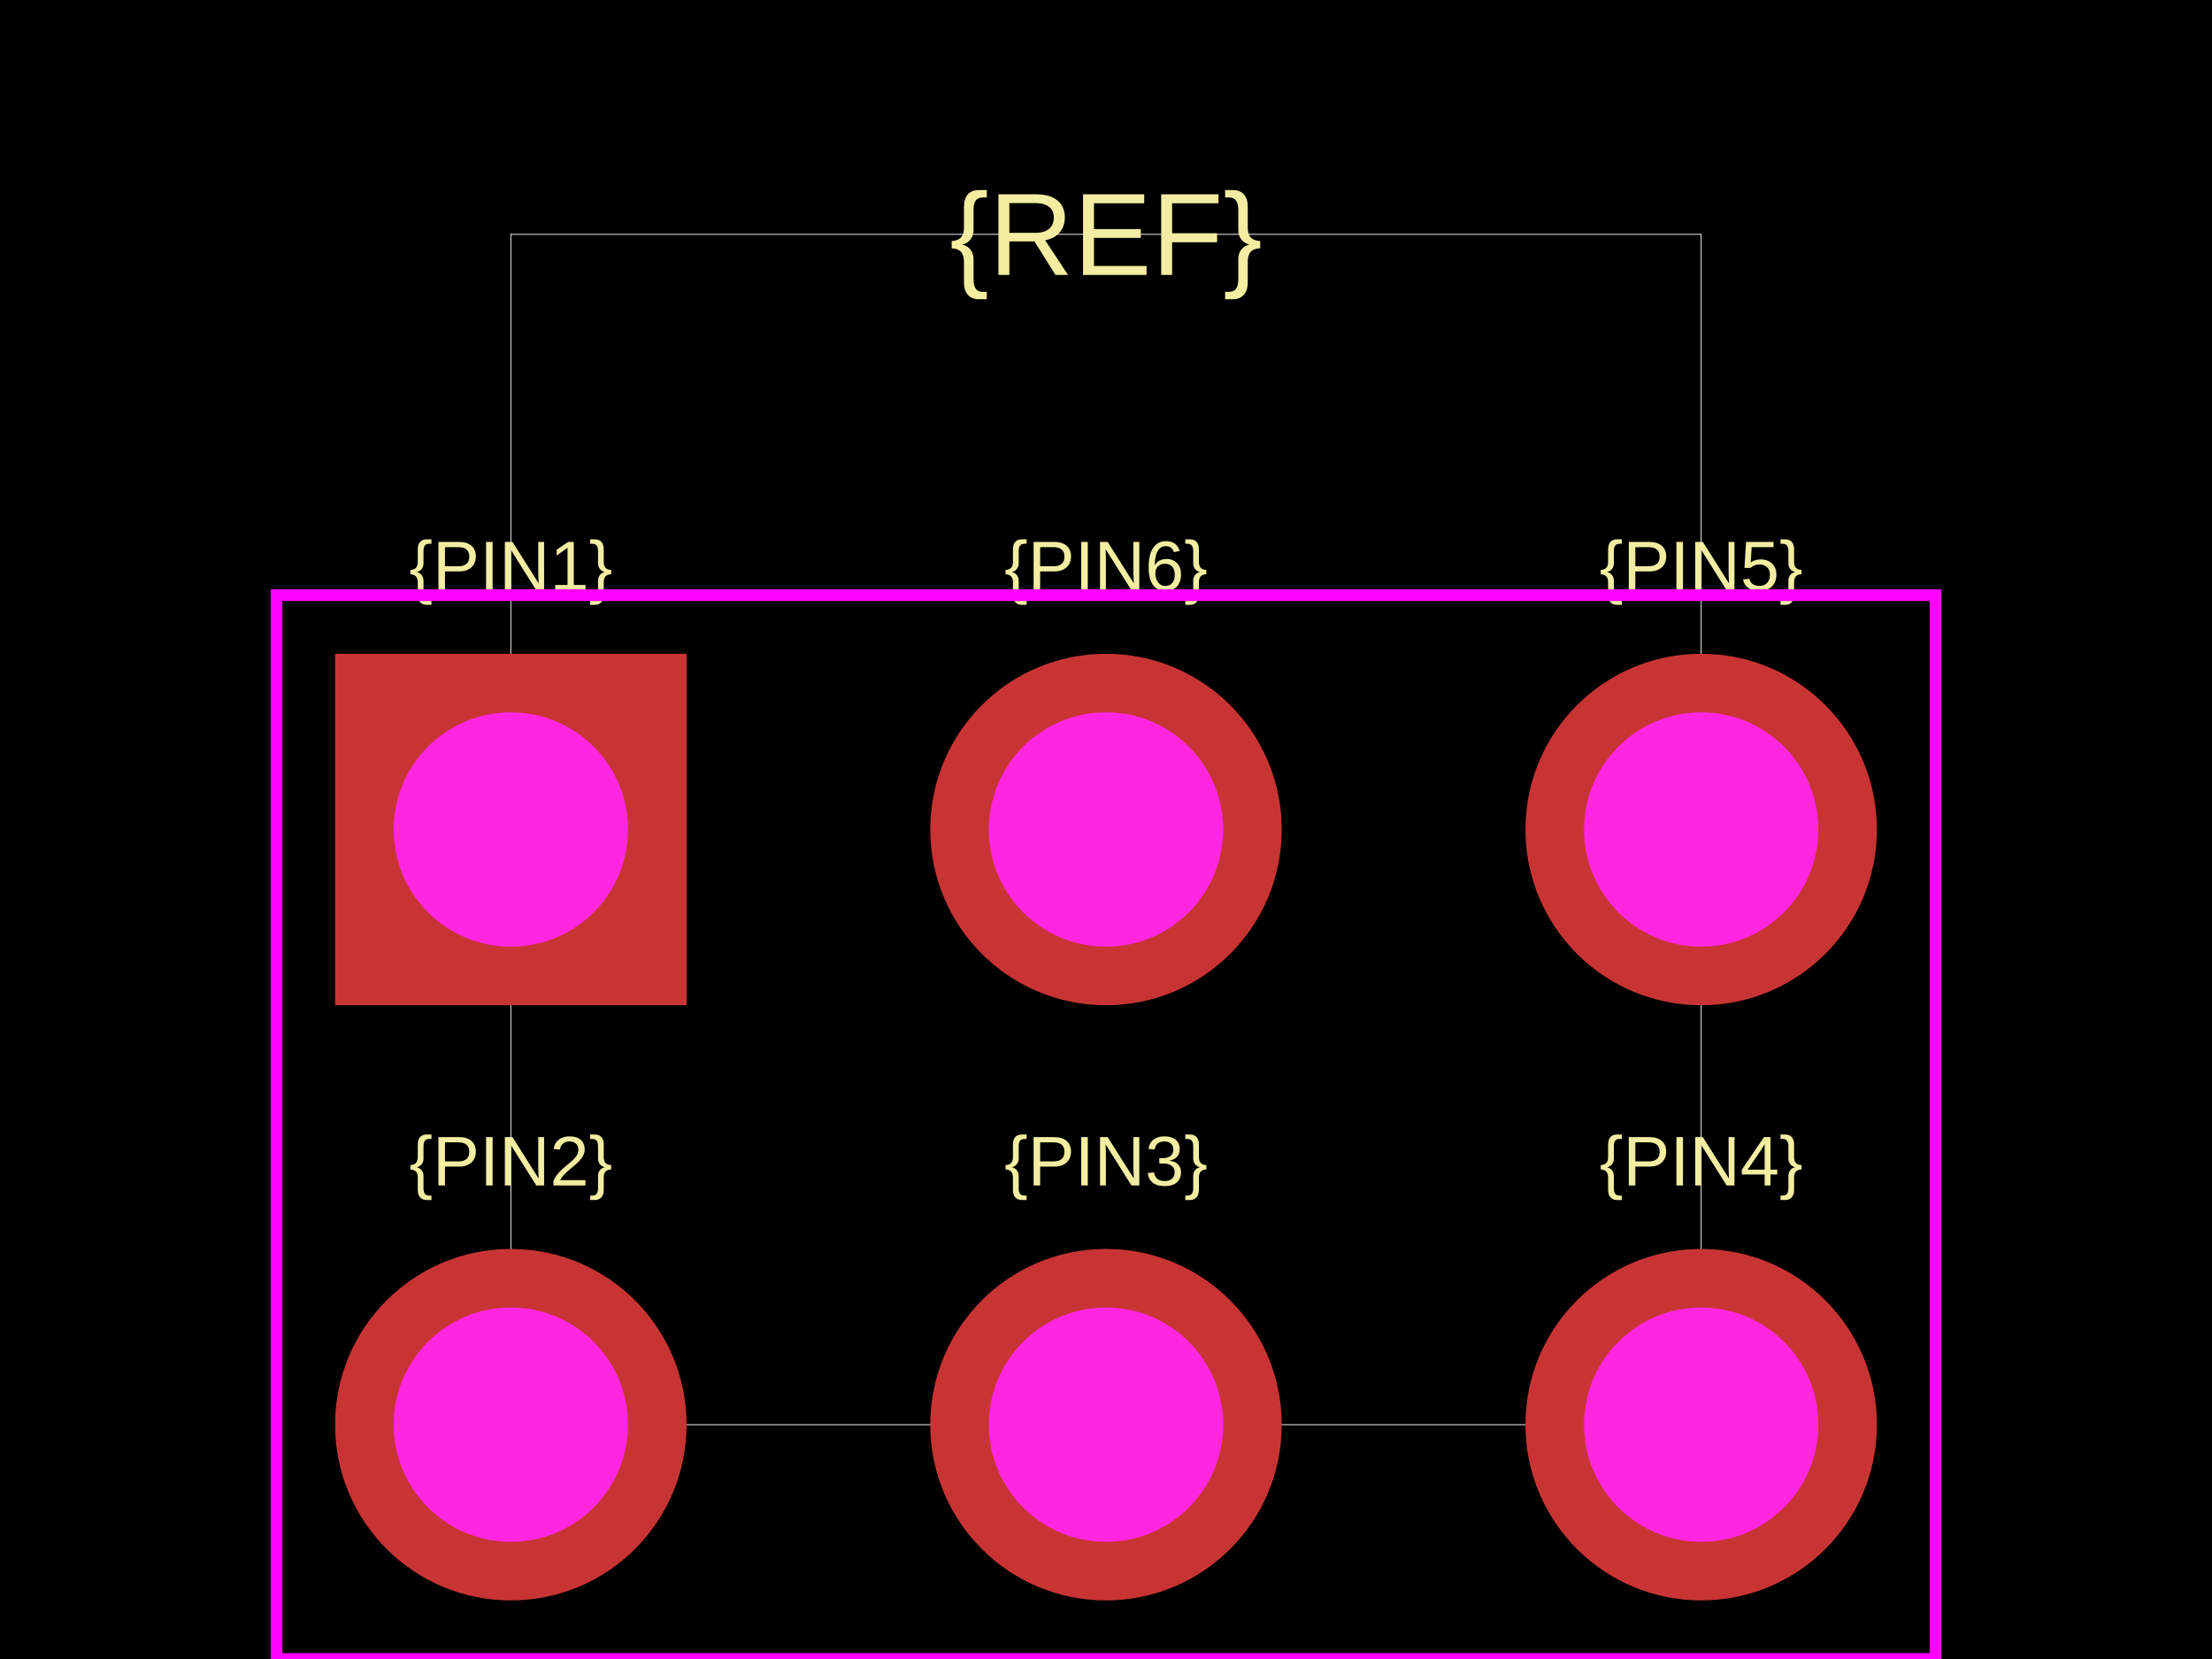
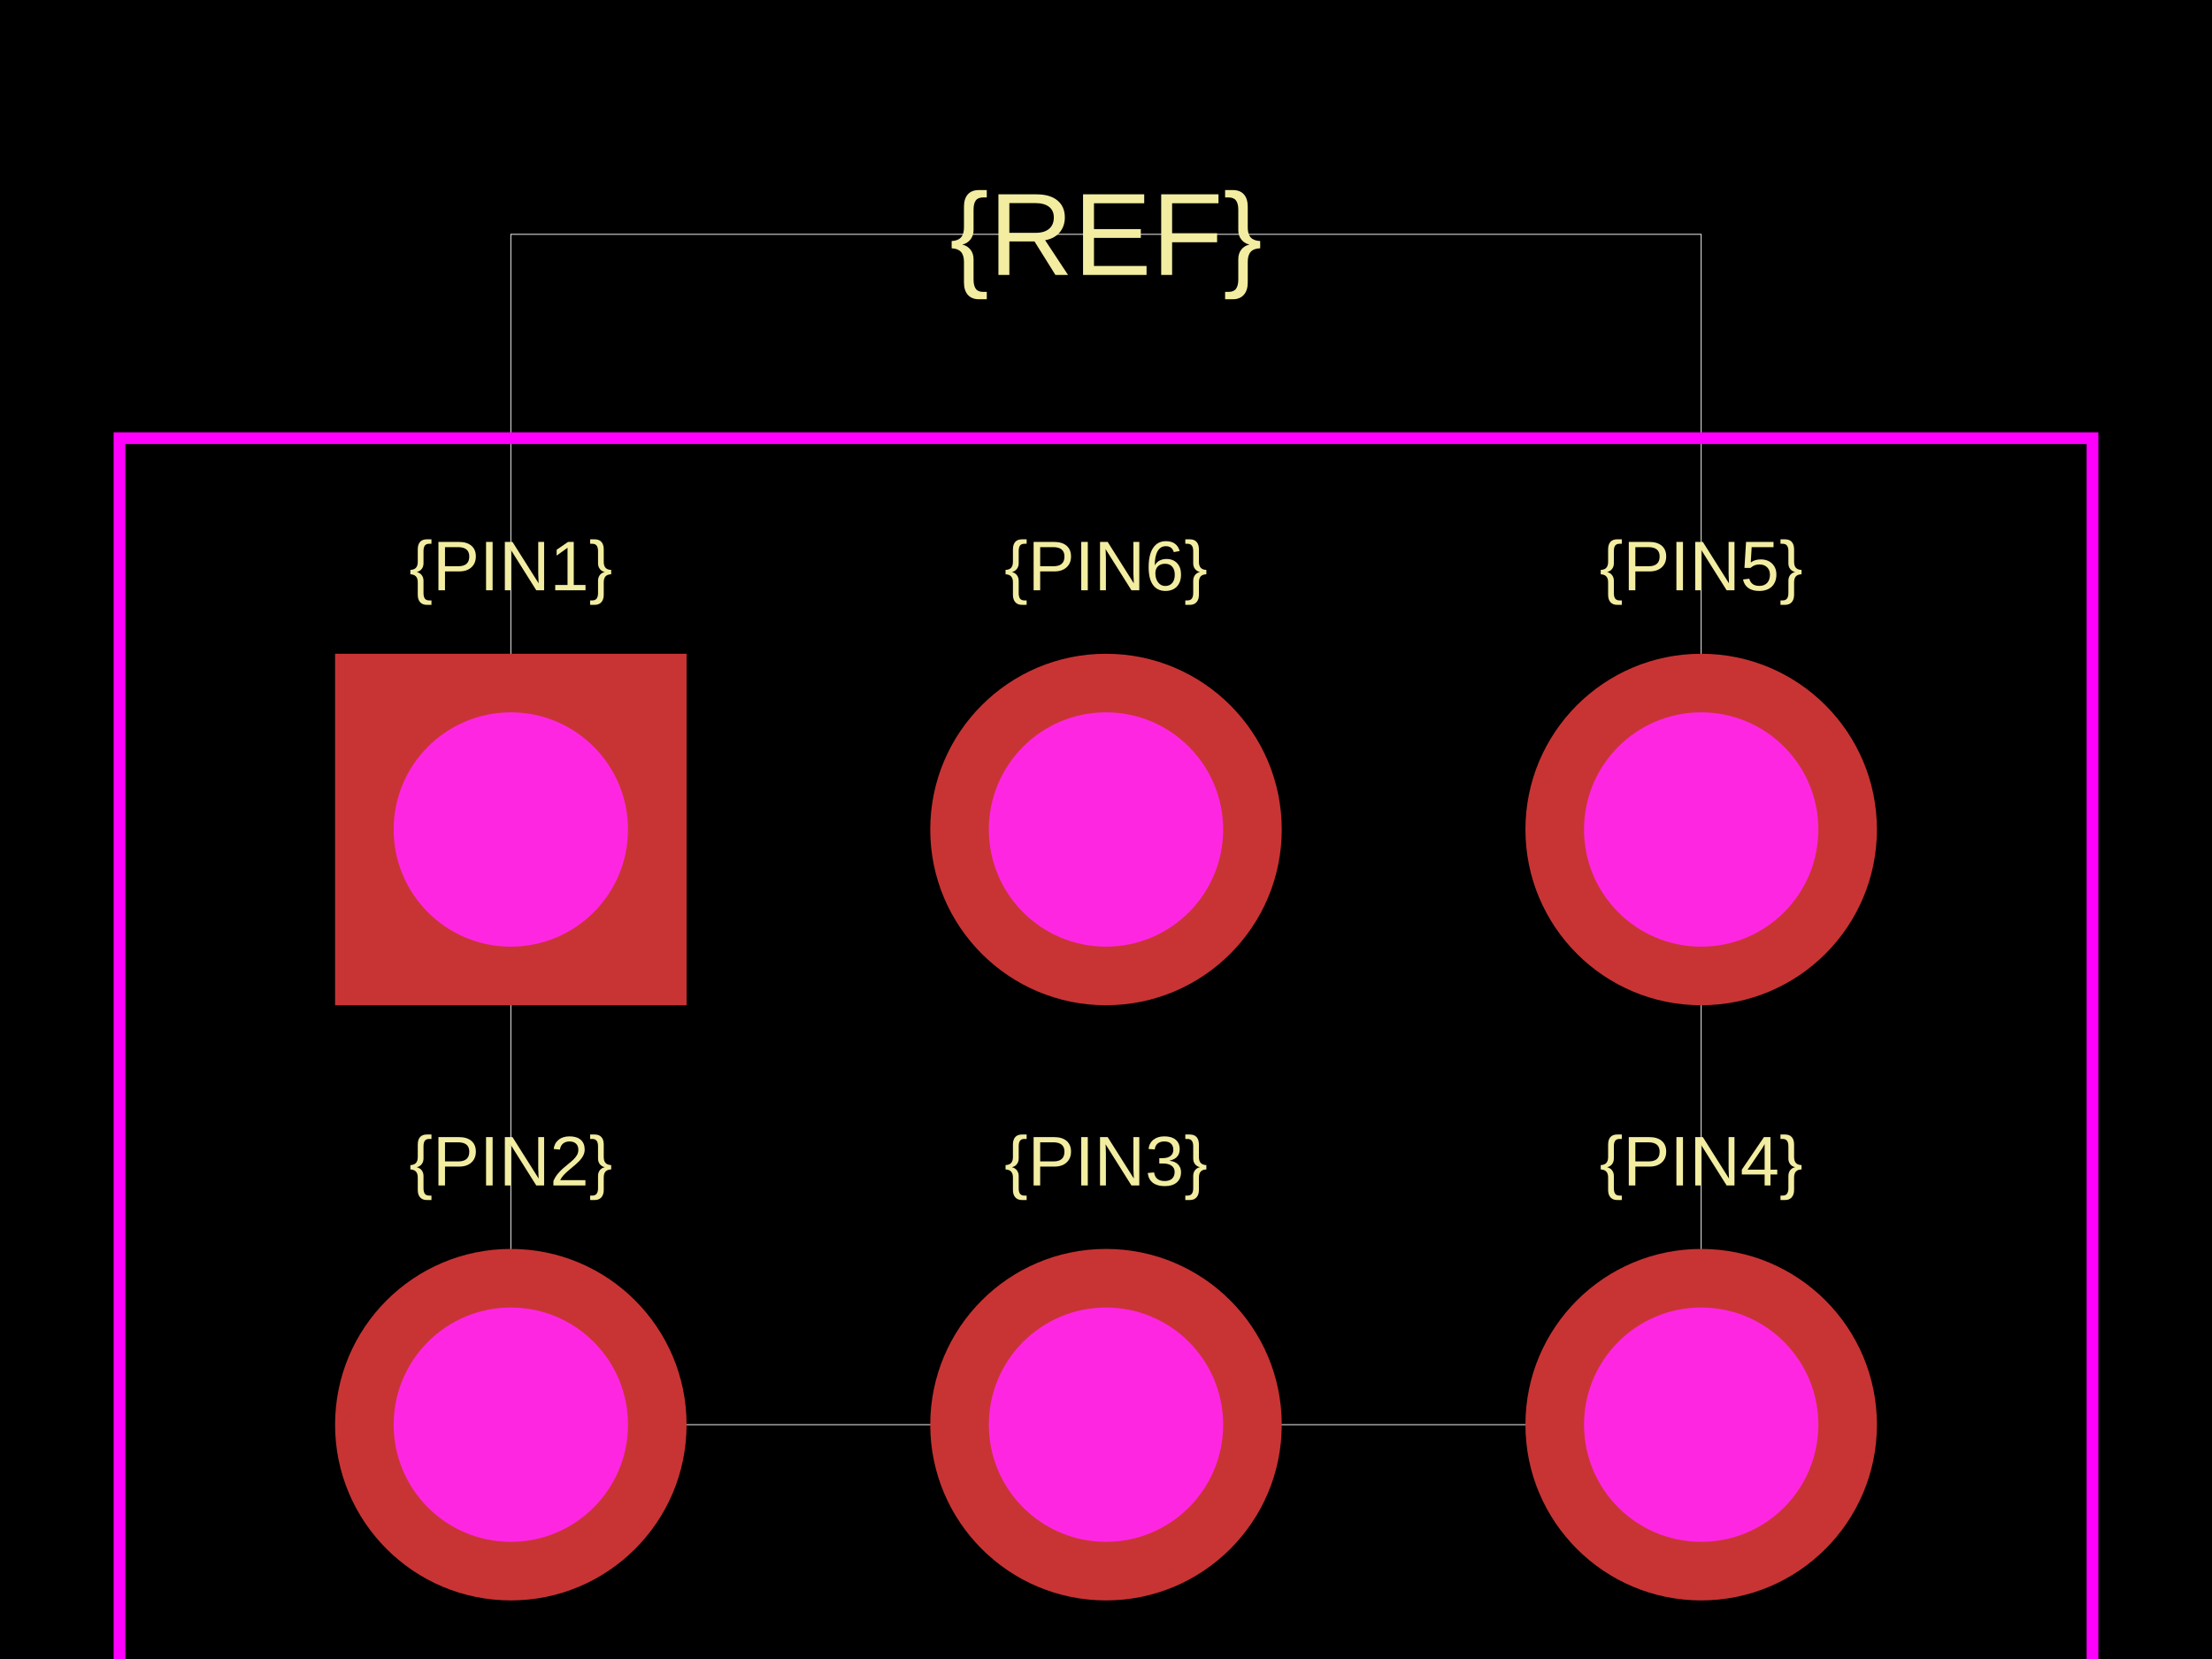
<svg xmlns="http://www.w3.org/2000/svg" width="800" height="600">
  <style />
  <rect class="boundary" x="0" y="0" fill="#000" width="800" height="600" data-type="pcb_background" data-pcb-layer="global" />
  <rect class="pcb-boundary" fill="none" stroke="#fff" stroke-width="0.3" x="184.746" y="84.746" width="430.508" height="430.508" data-type="pcb_boundary" data-pcb-layer="global" />
  <text x="0" y="0" dx="0" dy="0" fill="#f2eda1" font-family="Arial, sans-serif" font-size="25.424" text-anchor="middle" dominant-baseline="central" transform="matrix(1,0,0,1,184.7458,204.661)" class="pcb-silkscreen-text pcb-silkscreen-top" data-pcb-silkscreen-text-id="pcb_component_1" stroke="none" data-type="pcb_silkscreen_text" data-pcb-layer="top">{PIN1}</text>
  <text x="0" y="0" dx="0" dy="0" fill="#f2eda1" font-family="Arial, sans-serif" font-size="25.424" text-anchor="middle" dominant-baseline="central" transform="matrix(1,0,0,1,184.7458,419.9153)" class="pcb-silkscreen-text pcb-silkscreen-top" data-pcb-silkscreen-text-id="pcb_component_1" stroke="none" data-type="pcb_silkscreen_text" data-pcb-layer="top">{PIN2}</text>
  <text x="0" y="0" dx="0" dy="0" fill="#f2eda1" font-family="Arial, sans-serif" font-size="25.424" text-anchor="middle" dominant-baseline="central" transform="matrix(1,0,0,1,400,419.9153)" class="pcb-silkscreen-text pcb-silkscreen-top" data-pcb-silkscreen-text-id="pcb_component_1" stroke="none" data-type="pcb_silkscreen_text" data-pcb-layer="top">{PIN3}</text>
  <text x="0" y="0" dx="0" dy="0" fill="#f2eda1" font-family="Arial, sans-serif" font-size="25.424" text-anchor="middle" dominant-baseline="central" transform="matrix(1,0,0,1,615.2542,419.9153)" class="pcb-silkscreen-text pcb-silkscreen-top" data-pcb-silkscreen-text-id="pcb_component_1" stroke="none" data-type="pcb_silkscreen_text" data-pcb-layer="top">{PIN4}</text>
  <text x="0" y="0" dx="0" dy="0" fill="#f2eda1" font-family="Arial, sans-serif" font-size="25.424" text-anchor="middle" dominant-baseline="central" transform="matrix(1,0,0,1,615.2542,204.661)" class="pcb-silkscreen-text pcb-silkscreen-top" data-pcb-silkscreen-text-id="pcb_component_1" stroke="none" data-type="pcb_silkscreen_text" data-pcb-layer="top">{PIN5}</text>
  <text x="0" y="0" dx="0" dy="0" fill="#f2eda1" font-family="Arial, sans-serif" font-size="25.424" text-anchor="middle" dominant-baseline="central" transform="matrix(1,0,0,1,400,204.661)" class="pcb-silkscreen-text pcb-silkscreen-top" data-pcb-silkscreen-text-id="pcb_component_1" stroke="none" data-type="pcb_silkscreen_text" data-pcb-layer="top">{PIN6}</text>
  <text x="0" y="0" dx="0" dy="0" fill="#f2eda1" font-family="Arial, sans-serif" font-size="42.373" text-anchor="middle" dominant-baseline="central" transform="matrix(1,0,0,1,400,84.74576)" class="pcb-silkscreen-text pcb-silkscreen-top" data-pcb-silkscreen-text-id="pcb_component_1" stroke="none" data-type="pcb_silkscreen_text" data-pcb-layer="top">{REF}</text>
-   <rect x="100" y="215.254" width="600" height="384.746" class="pcb-courtyard-rect pcb-courtyard-top" data-pcb-courtyard-rect-id="" data-type="pcb_courtyard_rect" data-pcb-layer="top" fill="none" stroke="#FF00FF" stroke-width="4.237" />
+   <rect x="43.22" y="158.475" width="713.559" height="498.305" class="pcb-courtyard-rect pcb-courtyard-top" data-pcb-courtyard-rect-id="" data-type="pcb_courtyard_rect" data-pcb-layer="top" fill="none" stroke="#FF00FF" stroke-width="4.237" />
  <g data-type="pcb_plated_hole" data-pcb-layer="through">
    <rect class="pcb-hole-outer-pad" fill="rgb(200, 52, 52)" x="121.186" y="236.441" width="127.119" height="127.119" data-type="pcb_plated_hole" data-pcb-layer="top" />
    <circle class="pcb-hole-inner" fill="#FF26E2" cx="184.746" cy="300" r="42.373" data-type="pcb_plated_hole_drill" data-pcb-layer="drill" />
  </g>
  <g data-type="pcb_plated_hole" data-pcb-layer="through">
    <circle class="pcb-hole-outer" fill="rgb(200, 52, 52)" cx="184.746" cy="515.254" r="63.559" data-type="pcb_plated_hole" data-pcb-layer="top" />
    <circle class="pcb-hole-inner" fill="#FF26E2" cx="184.746" cy="515.254" r="42.373" data-type="pcb_plated_hole_drill" data-pcb-layer="drill" />
  </g>
  <g data-type="pcb_plated_hole" data-pcb-layer="through">
    <circle class="pcb-hole-outer" fill="rgb(200, 52, 52)" cx="400" cy="515.254" r="63.559" data-type="pcb_plated_hole" data-pcb-layer="top" />
    <circle class="pcb-hole-inner" fill="#FF26E2" cx="400" cy="515.254" r="42.373" data-type="pcb_plated_hole_drill" data-pcb-layer="drill" />
  </g>
  <g data-type="pcb_plated_hole" data-pcb-layer="through">
    <circle class="pcb-hole-outer" fill="rgb(200, 52, 52)" cx="615.254" cy="515.254" r="63.559" data-type="pcb_plated_hole" data-pcb-layer="top" />
    <circle class="pcb-hole-inner" fill="#FF26E2" cx="615.254" cy="515.254" r="42.373" data-type="pcb_plated_hole_drill" data-pcb-layer="drill" />
  </g>
  <g data-type="pcb_plated_hole" data-pcb-layer="through">
    <circle class="pcb-hole-outer" fill="rgb(200, 52, 52)" cx="615.254" cy="300" r="63.559" data-type="pcb_plated_hole" data-pcb-layer="top" />
    <circle class="pcb-hole-inner" fill="#FF26E2" cx="615.254" cy="300" r="42.373" data-type="pcb_plated_hole_drill" data-pcb-layer="drill" />
  </g>
  <g data-type="pcb_plated_hole" data-pcb-layer="through">
    <circle class="pcb-hole-outer" fill="rgb(200, 52, 52)" cx="400" cy="300" r="63.559" data-type="pcb_plated_hole" data-pcb-layer="top" />
    <circle class="pcb-hole-inner" fill="#FF26E2" cx="400" cy="300" r="42.373" data-type="pcb_plated_hole_drill" data-pcb-layer="drill" />
  </g>
</svg>
